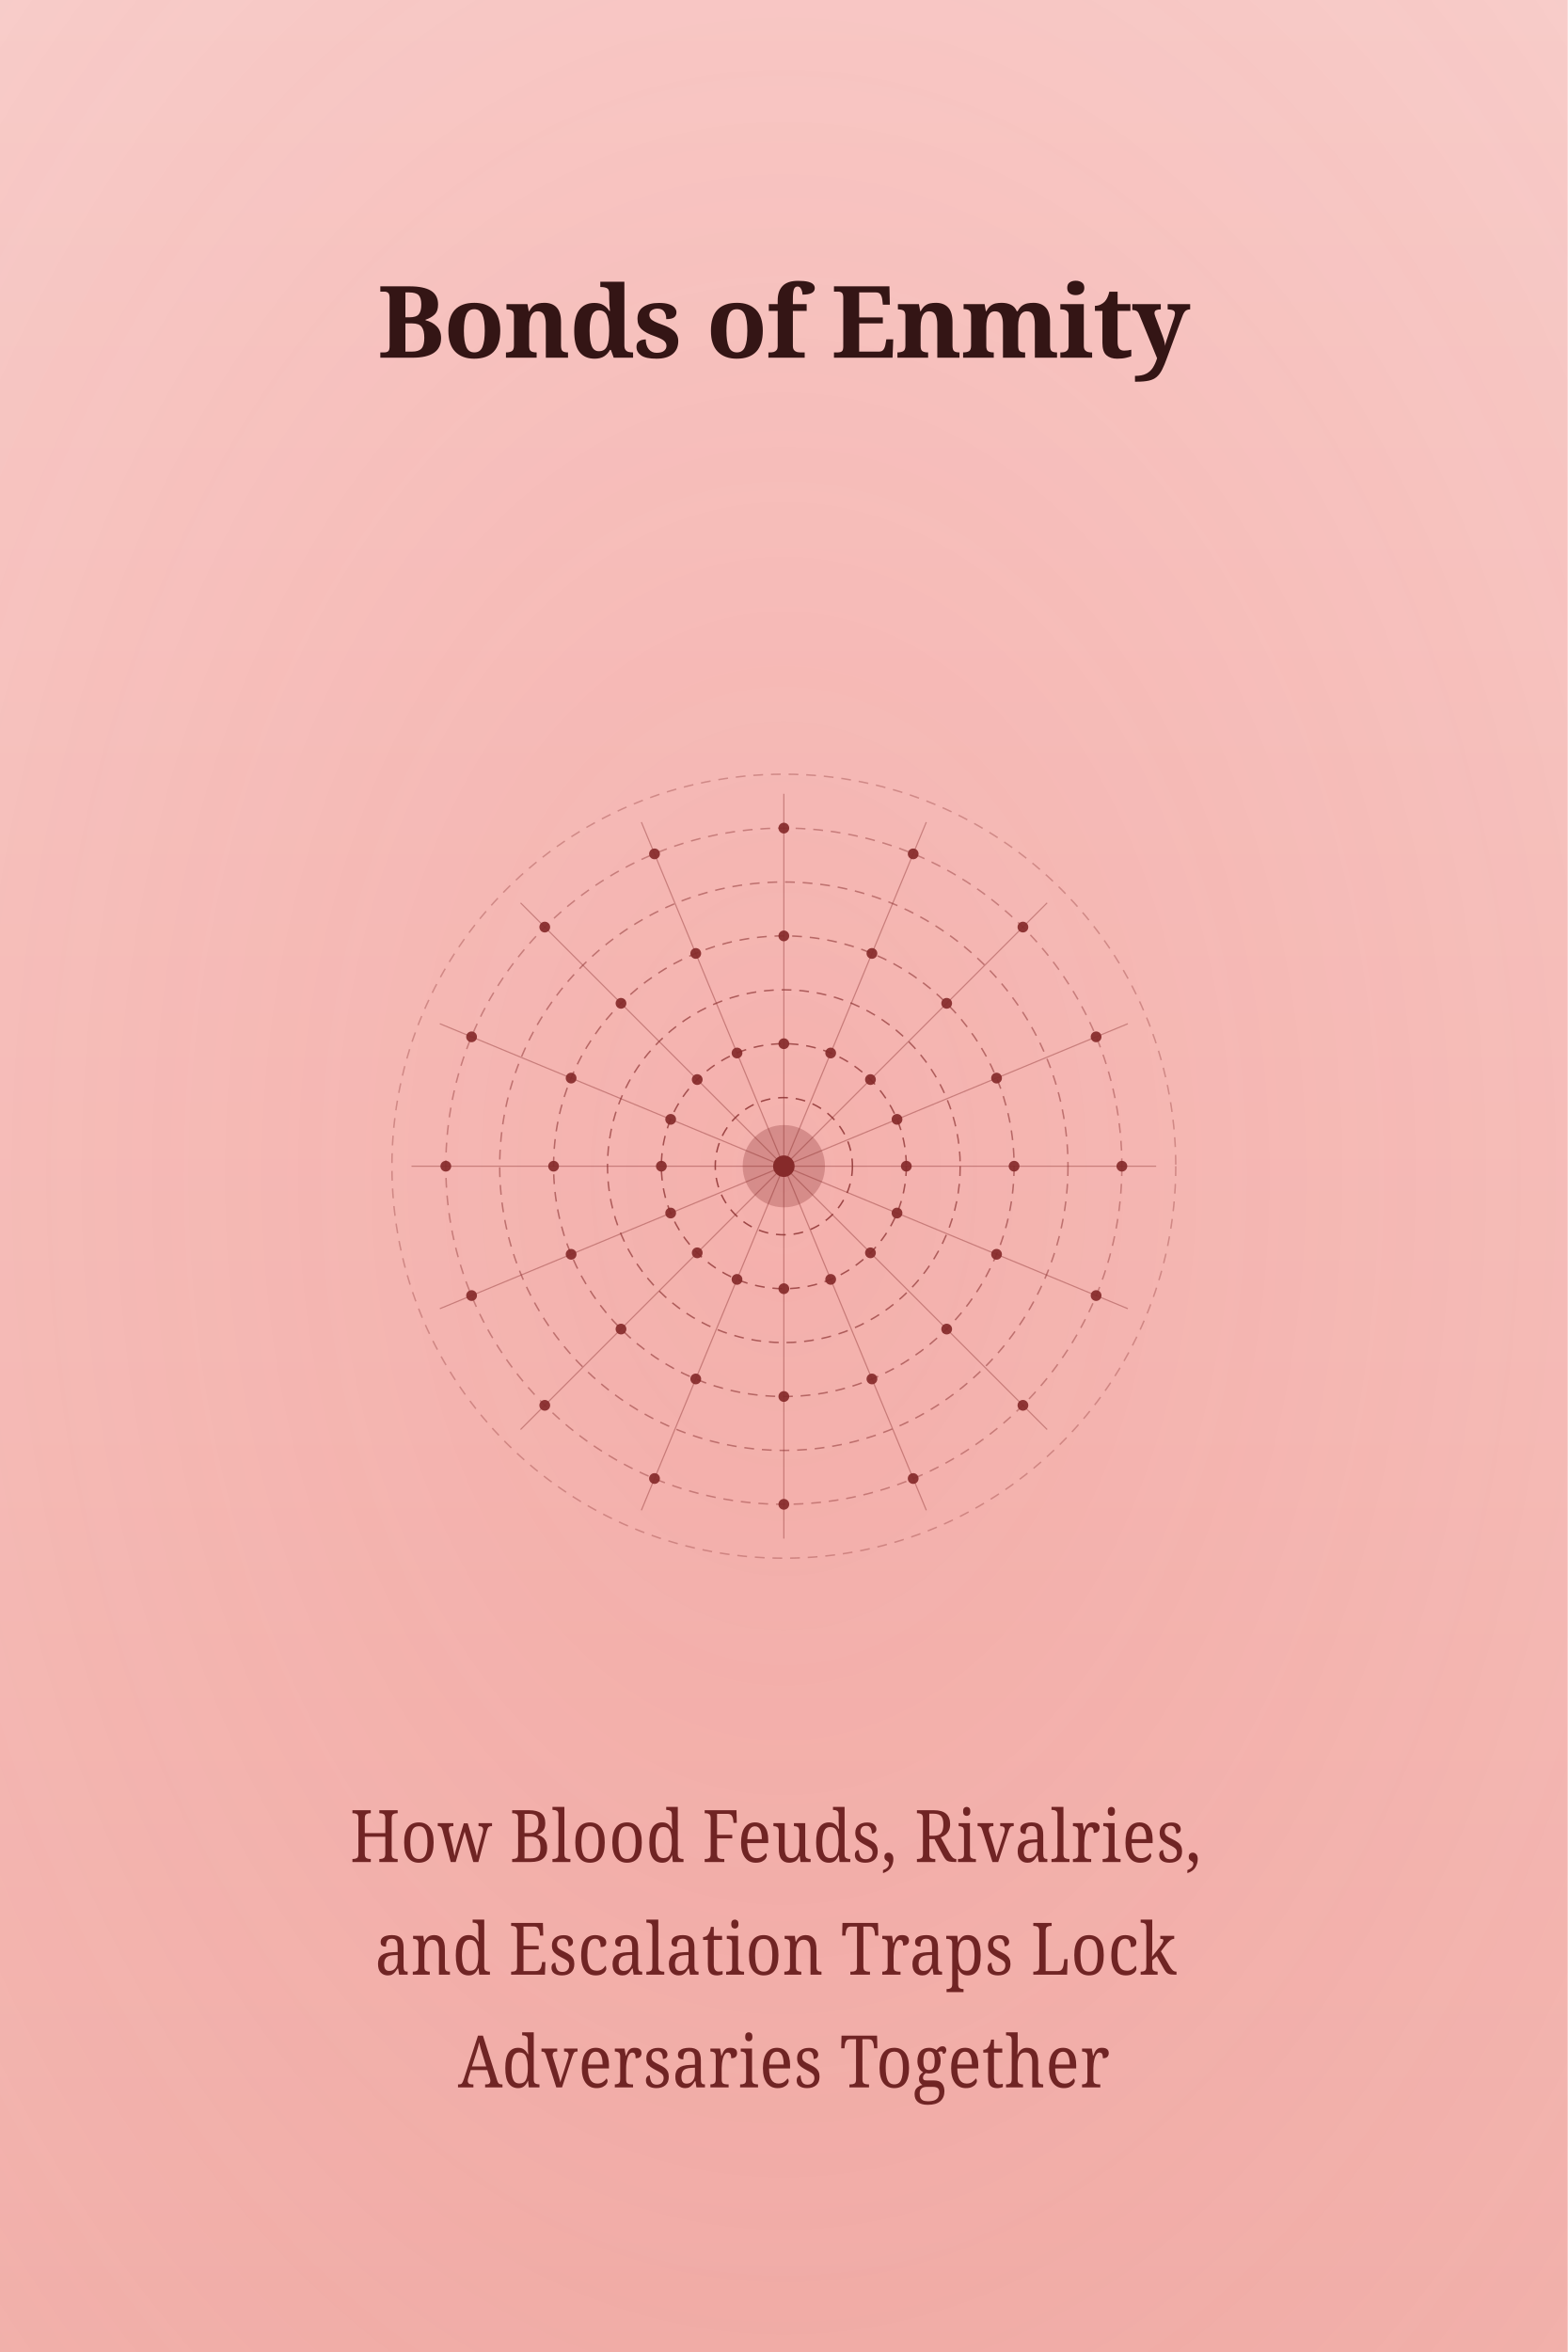
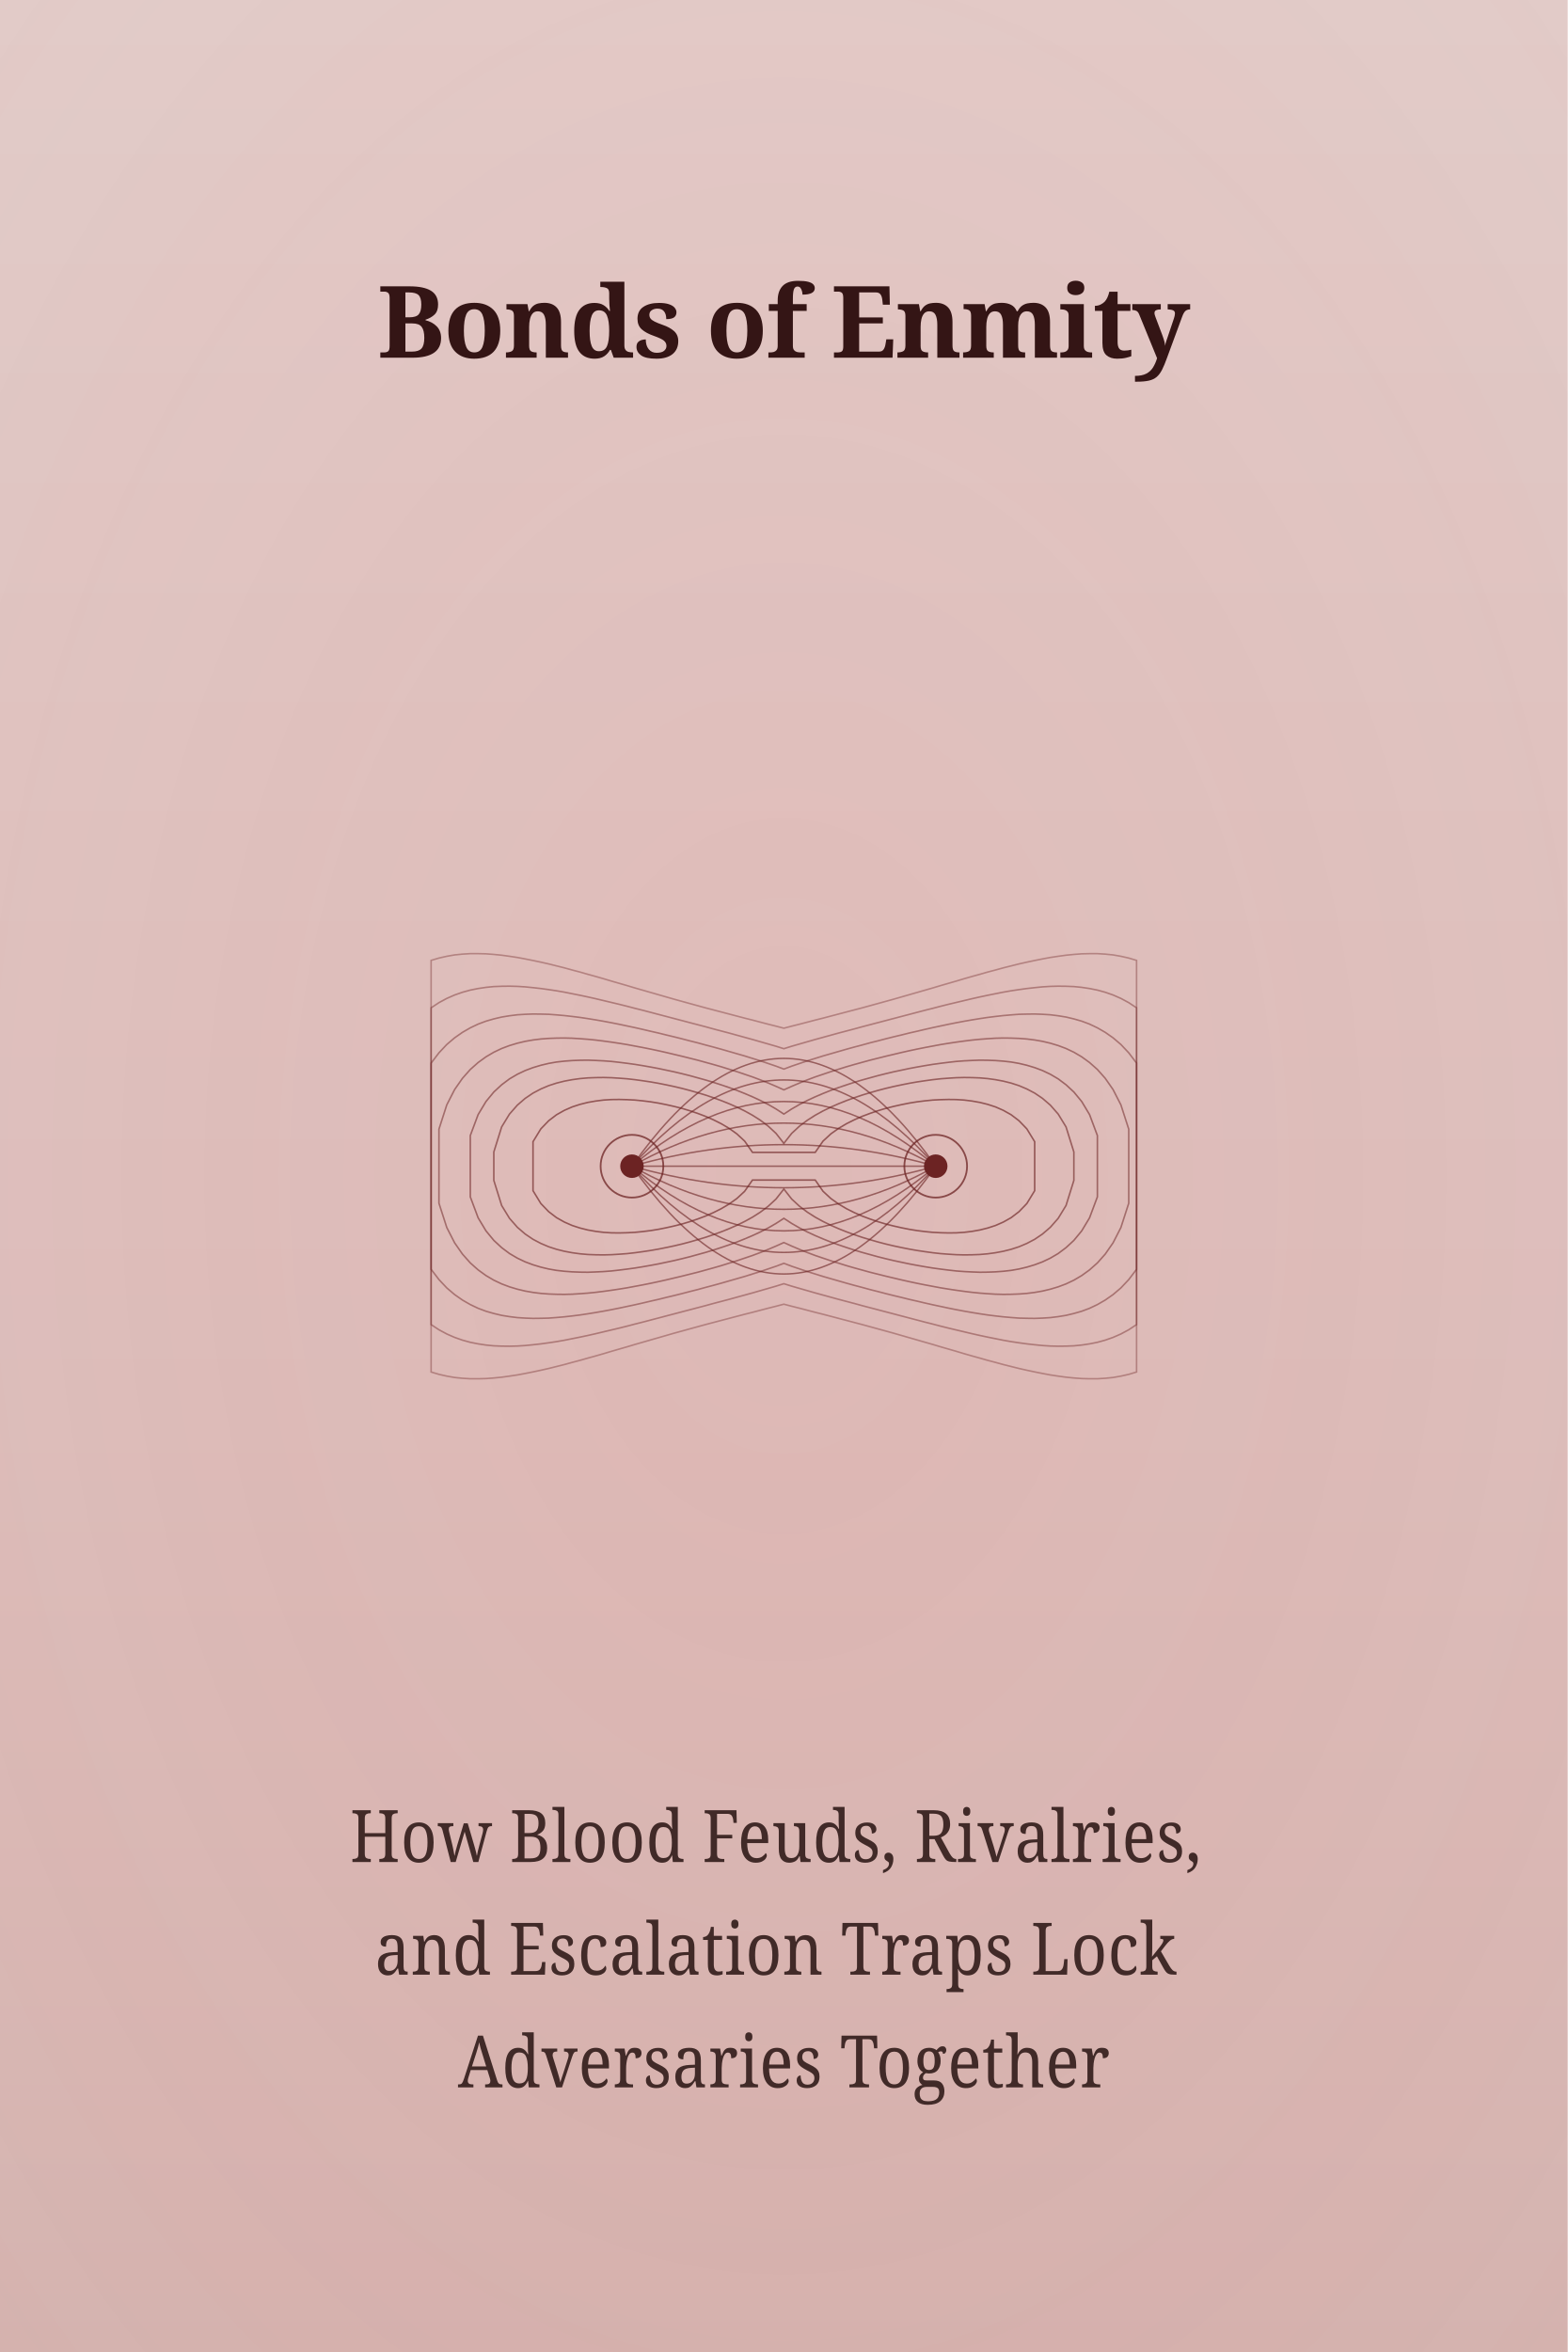
<svg xmlns="http://www.w3.org/2000/svg" viewBox="0 0 1600 2400" width="100%" height="100%">
  <defs>
    <linearGradient id="bg-bonds-of-enmity" x1="0%" y1="0%" x2="0%" y2="100%">
-       <stop offset="0%" stop-color="#f8d1ce" />
-       <stop offset="60%" stop-color="#f5c3be" />
-       <stop offset="100%" stop-color="#f1b4ae" />
+       <stop offset="0%" stop-color="#e2ccc9" />
+       <stop offset="60%" stop-color="#dcbfbc" />
+       <stop offset="100%" stop-color="#d5b3af" />
    </linearGradient>
    <radialGradient id="halo-bonds-of-enmity" cx="50%" cy="50%" r="75%">
-       <stop offset="0%" stop-color="#ef4444" stop-opacity="0.16" />
-       <stop offset="55%" stop-color="#ef4444" stop-opacity="0.09" />
-       <stop offset="100%" stop-color="#ef4444" stop-opacity="0.03" />
+       <stop offset="0%" stop-color="#ef4444" stop-opacity="0.06" />
+       <stop offset="55%" stop-color="#ef4444" stop-opacity="0.03" />
+       <stop offset="100%" stop-color="#ef4444" stop-opacity="0.00" />
    </radialGradient>
  </defs>
  <rect width="1600" height="2400" fill="url(#bg-bonds-of-enmity)" />
  <rect width="1600" height="2400" fill="url(#halo-bonds-of-enmity)" />
  <g text-anchor="middle">
    <text x="800" y="365" font-family="'Literata', Georgia, serif" font-size="102" font-weight="700" letter-spacing="-0.01em" fill="#341515">Bonds of Enmity</text>
  </g>
-   <g class="emblem-network" transform="translate(0, -210)">
-     <circle cx="800" cy="1400" r="70" stroke="#862a2a" stroke-width="1.5" stroke-dasharray="10,8" fill="none" opacity="0.79" />
-     <circle cx="800" cy="1400" r="125" stroke="#862a2a" stroke-width="1.5" stroke-dasharray="10,8" fill="none" opacity="0.72" />
-     <circle cx="800" cy="1400" r="180" stroke="#862a2a" stroke-width="1.5" stroke-dasharray="10,8" fill="none" opacity="0.64" />
-     <circle cx="800" cy="1400" r="235" stroke="#862a2a" stroke-width="1.5" stroke-dasharray="10,8" fill="none" opacity="0.56" />
-     <circle cx="800" cy="1400" r="290" stroke="#862a2a" stroke-width="1.5" stroke-dasharray="10,8" fill="none" opacity="0.49" />
-     <circle cx="800" cy="1400" r="345" stroke="#862a2a" stroke-width="1.5" stroke-dasharray="10,8" fill="none" opacity="0.41" />
-     <circle cx="800" cy="1400" r="400" stroke="#862a2a" stroke-width="1.5" stroke-dasharray="10,8" fill="none" opacity="0.33" />
-     <line x1="800" y1="1400" x2="1180.0" y2="1400.0" stroke="#862a2a" stroke-width="1.2" opacity="0.40" />
-     <circle cx="925.0" cy="1400.0" r="5.5" fill="#862a2a" opacity="0.92" />
-     <circle cx="1035.0" cy="1400.0" r="5.5" fill="#862a2a" opacity="0.92" />
-     <circle cx="1145.0" cy="1400.0" r="5.5" fill="#862a2a" opacity="0.92" />
-     <line x1="800" y1="1400" x2="1151.1" y2="1545.4" stroke="#862a2a" stroke-width="1.2" opacity="0.40" />
-     <circle cx="915.5" cy="1447.8" r="5.5" fill="#862a2a" opacity="0.92" />
-     <circle cx="1017.1" cy="1489.9" r="5.5" fill="#862a2a" opacity="0.92" />
-     <circle cx="1118.7" cy="1532.0" r="5.5" fill="#862a2a" opacity="0.92" />
-     <line x1="800" y1="1400" x2="1068.7" y2="1668.7" stroke="#862a2a" stroke-width="1.2" opacity="0.40" />
-     <circle cx="888.4" cy="1488.4" r="5.5" fill="#862a2a" opacity="0.92" />
-     <circle cx="966.2" cy="1566.2" r="5.5" fill="#862a2a" opacity="0.92" />
-     <circle cx="1044.0" cy="1644.0" r="5.5" fill="#862a2a" opacity="0.92" />
-     <line x1="800" y1="1400" x2="945.4" y2="1751.1" stroke="#862a2a" stroke-width="1.2" opacity="0.40" />
-     <circle cx="847.8" cy="1515.5" r="5.5" fill="#862a2a" opacity="0.92" />
-     <circle cx="889.9" cy="1617.1" r="5.5" fill="#862a2a" opacity="0.92" />
-     <circle cx="932.0" cy="1718.7" r="5.5" fill="#862a2a" opacity="0.92" />
-     <line x1="800" y1="1400" x2="800.0" y2="1780.0" stroke="#862a2a" stroke-width="1.2" opacity="0.40" />
-     <circle cx="800.0" cy="1525.0" r="5.5" fill="#862a2a" opacity="0.92" />
-     <circle cx="800.0" cy="1635.0" r="5.5" fill="#862a2a" opacity="0.92" />
-     <circle cx="800.0" cy="1745.0" r="5.5" fill="#862a2a" opacity="0.92" />
-     <line x1="800" y1="1400" x2="654.6" y2="1751.1" stroke="#862a2a" stroke-width="1.2" opacity="0.40" />
-     <circle cx="752.2" cy="1515.5" r="5.5" fill="#862a2a" opacity="0.92" />
-     <circle cx="710.1" cy="1617.1" r="5.5" fill="#862a2a" opacity="0.92" />
-     <circle cx="668.0" cy="1718.7" r="5.5" fill="#862a2a" opacity="0.92" />
-     <line x1="800" y1="1400" x2="531.3" y2="1668.7" stroke="#862a2a" stroke-width="1.2" opacity="0.40" />
-     <circle cx="711.6" cy="1488.4" r="5.5" fill="#862a2a" opacity="0.92" />
-     <circle cx="633.8" cy="1566.2" r="5.5" fill="#862a2a" opacity="0.92" />
-     <circle cx="556.0" cy="1644.0" r="5.5" fill="#862a2a" opacity="0.92" />
-     <line x1="800" y1="1400" x2="448.9" y2="1545.4" stroke="#862a2a" stroke-width="1.2" opacity="0.40" />
-     <circle cx="684.5" cy="1447.8" r="5.5" fill="#862a2a" opacity="0.92" />
-     <circle cx="582.9" cy="1489.9" r="5.5" fill="#862a2a" opacity="0.92" />
-     <circle cx="481.3" cy="1532.0" r="5.5" fill="#862a2a" opacity="0.92" />
-     <line x1="800" y1="1400" x2="420.0" y2="1400.0" stroke="#862a2a" stroke-width="1.2" opacity="0.40" />
-     <circle cx="675.0" cy="1400.0" r="5.5" fill="#862a2a" opacity="0.92" />
-     <circle cx="565.0" cy="1400.0" r="5.5" fill="#862a2a" opacity="0.92" />
-     <circle cx="455.0" cy="1400.0" r="5.5" fill="#862a2a" opacity="0.92" />
-     <line x1="800" y1="1400" x2="448.9" y2="1254.6" stroke="#862a2a" stroke-width="1.2" opacity="0.40" />
-     <circle cx="684.5" cy="1352.2" r="5.5" fill="#862a2a" opacity="0.92" />
-     <circle cx="582.9" cy="1310.1" r="5.5" fill="#862a2a" opacity="0.92" />
-     <circle cx="481.3" cy="1268.0" r="5.5" fill="#862a2a" opacity="0.92" />
-     <line x1="800" y1="1400" x2="531.3" y2="1131.3" stroke="#862a2a" stroke-width="1.2" opacity="0.40" />
-     <circle cx="711.6" cy="1311.6" r="5.5" fill="#862a2a" opacity="0.92" />
-     <circle cx="633.8" cy="1233.8" r="5.5" fill="#862a2a" opacity="0.92" />
-     <circle cx="556.0" cy="1156.0" r="5.5" fill="#862a2a" opacity="0.92" />
-     <line x1="800" y1="1400" x2="654.6" y2="1048.9" stroke="#862a2a" stroke-width="1.2" opacity="0.40" />
-     <circle cx="752.2" cy="1284.5" r="5.5" fill="#862a2a" opacity="0.92" />
-     <circle cx="710.1" cy="1182.9" r="5.5" fill="#862a2a" opacity="0.92" />
-     <circle cx="668.0" cy="1081.3" r="5.5" fill="#862a2a" opacity="0.92" />
-     <line x1="800" y1="1400" x2="800.0" y2="1020.0" stroke="#862a2a" stroke-width="1.2" opacity="0.40" />
-     <circle cx="800.0" cy="1275.0" r="5.5" fill="#862a2a" opacity="0.92" />
-     <circle cx="800.0" cy="1165.0" r="5.5" fill="#862a2a" opacity="0.92" />
-     <circle cx="800.0" cy="1055.0" r="5.5" fill="#862a2a" opacity="0.92" />
-     <line x1="800" y1="1400" x2="945.4" y2="1048.9" stroke="#862a2a" stroke-width="1.2" opacity="0.40" />
-     <circle cx="847.8" cy="1284.5" r="5.5" fill="#862a2a" opacity="0.92" />
-     <circle cx="889.9" cy="1182.9" r="5.5" fill="#862a2a" opacity="0.92" />
-     <circle cx="932.0" cy="1081.3" r="5.5" fill="#862a2a" opacity="0.92" />
-     <line x1="800" y1="1400" x2="1068.7" y2="1131.3" stroke="#862a2a" stroke-width="1.2" opacity="0.40" />
-     <circle cx="888.4" cy="1311.6" r="5.5" fill="#862a2a" opacity="0.92" />
-     <circle cx="966.2" cy="1233.8" r="5.5" fill="#862a2a" opacity="0.92" />
-     <circle cx="1044.0" cy="1156.0" r="5.5" fill="#862a2a" opacity="0.92" />
-     <line x1="800" y1="1400" x2="1151.1" y2="1254.6" stroke="#862a2a" stroke-width="1.2" opacity="0.40" />
-     <circle cx="915.5" cy="1352.2" r="5.5" fill="#862a2a" opacity="0.92" />
-     <circle cx="1017.1" cy="1310.1" r="5.5" fill="#862a2a" opacity="0.92" />
-     <circle cx="1118.7" cy="1268.0" r="5.5" fill="#862a2a" opacity="0.92" />
-     <circle cx="800" cy="1400" r="42" fill="#862a2a" opacity="0.28" />
-     <circle cx="800" cy="1400" r="11" fill="#862a2a" />
+   <g class="emblem-duel" transform="translate(0, -210)">
+     <polygon points="544.0,1375.0 552.0,1361.9 560.0,1353.6 568.0,1347.5 576.0,1343.0 584.0,1339.5 592.0,1336.9 600.0,1334.9 608.0,1333.5 616.0,1332.5 624.0,1332.0 632.0,1331.9 640.0,1332.1 648.0,1332.5 656.0,1333.3 664.0,1334.3 672.0,1335.6 680.0,1337.2 688.0,1339.0 696.0,1341.0 704.0,1343.4 712.0,1346.1 720.0,1349.1 728.0,1352.6 736.0,1356.6 744.0,1361.3 752.0,1367.0 760.0,1374.4 768.0,1385.9 832.0,1385.9 840.0,1374.4 848.0,1367.0 856.0,1361.3 864.0,1356.6 872.0,1352.6 880.0,1349.1 888.0,1346.1 896.0,1343.4 904.0,1341.0 912.0,1339.0 920.0,1337.2 928.0,1335.6 936.0,1334.3 944.0,1333.3 952.0,1332.5 960.0,1332.1 968.0,1331.9 976.0,1332.0 984.0,1332.5 992.0,1333.5 1000.0,1334.9 1008.0,1336.9 1016.0,1339.5 1024.0,1343.0 1032.0,1347.5 1040.0,1353.6 1048.0,1361.9 1056.0,1375.0 1056.0,1425.0 1048.0,1438.1 1040.0,1446.4 1032.0,1452.5 1024.0,1457.0 1016.0,1460.5 1008.0,1463.1 1000.0,1465.1 992.0,1466.5 984.0,1467.5 976.0,1468.0 968.0,1468.1 960.0,1467.9 952.0,1467.5 944.0,1466.7 936.0,1465.7 928.0,1464.4 920.0,1462.8 912.0,1461.0 904.0,1459.0 896.0,1456.6 888.0,1453.9 880.0,1450.9 872.0,1447.4 864.0,1443.4 856.0,1438.7 848.0,1433.0 840.0,1425.6 832.0,1414.1 768.0,1414.1 760.0,1425.6 752.0,1433.0 744.0,1438.7 736.0,1443.4 728.0,1447.4 720.0,1450.9 712.0,1453.9 704.0,1456.6 696.0,1459.0 688.0,1461.0 680.0,1462.8 672.0,1464.4 664.0,1465.7 656.0,1466.7 648.0,1467.5 640.0,1467.9 632.0,1468.1 624.0,1468.0 616.0,1467.5 608.0,1466.5 600.0,1465.1 592.0,1463.1 584.0,1460.5 576.0,1457.0 568.0,1452.5 560.0,1446.4 552.0,1438.1 544.0,1425.0" stroke="#6c2323" stroke-width="1.6" fill="none" opacity="0.66" />
+     <polygon points="504.0,1385.5 512.0,1359.9 520.0,1346.8 528.0,1337.7 536.0,1330.8 544.0,1325.4 552.0,1321.2 560.0,1317.8 568.0,1315.2 576.0,1313.2 584.0,1311.7 592.0,1310.6 600.0,1309.9 608.0,1309.6 616.0,1309.5 624.0,1309.7 632.0,1310.2 640.0,1310.8 648.0,1311.7 656.0,1312.8 664.0,1314.0 672.0,1315.4 680.0,1317.0 688.0,1318.7 696.0,1320.6 704.0,1322.7 712.0,1325.0 720.0,1327.4 728.0,1330.1 736.0,1333.0 744.0,1336.2 752.0,1339.7 760.0,1343.6 768.0,1348.0 776.0,1353.1 784.0,1359.1 792.0,1366.5 800.0,1376.7 808.0,1366.5 816.0,1359.1 824.0,1353.1 832.0,1348.0 840.0,1343.6 848.0,1339.7 856.0,1336.2 864.0,1333.0 872.0,1330.1 880.0,1327.4 888.0,1325.0 896.0,1322.7 904.0,1320.6 912.0,1318.7 920.0,1317.0 928.0,1315.4 936.0,1314.0 944.0,1312.8 952.0,1311.7 960.0,1310.8 968.0,1310.2 976.0,1309.7 984.0,1309.5 992.0,1309.6 1000.0,1309.9 1008.0,1310.6 1016.0,1311.7 1024.0,1313.2 1032.0,1315.2 1040.0,1317.8 1048.0,1321.2 1056.0,1325.4 1064.0,1330.8 1072.0,1337.7 1080.0,1346.8 1088.0,1359.9 1096.0,1385.5 1096.0,1414.5 1088.0,1440.1 1080.0,1453.2 1072.0,1462.3 1064.0,1469.2 1056.0,1474.6 1048.0,1478.8 1040.0,1482.2 1032.0,1484.8 1024.0,1486.8 1016.0,1488.3 1008.0,1489.4 1000.0,1490.1 992.0,1490.4 984.0,1490.5 976.0,1490.3 968.0,1489.8 960.0,1489.2 952.0,1488.3 944.0,1487.2 936.0,1486.0 928.0,1484.6 920.0,1483.0 912.0,1481.3 904.0,1479.4 896.0,1477.3 888.0,1475.0 880.0,1472.6 872.0,1469.9 864.0,1467.0 856.0,1463.8 848.0,1460.3 840.0,1456.4 832.0,1452.0 824.0,1446.9 816.0,1440.9 808.0,1433.5 800.0,1423.3 792.0,1433.5 784.0,1440.9 776.0,1446.9 768.0,1452.0 760.0,1456.4 752.0,1460.3 744.0,1463.8 736.0,1467.0 728.0,1469.9 720.0,1472.6 712.0,1475.0 704.0,1477.3 696.0,1479.4 688.0,1481.3 680.0,1483.0 672.0,1484.6 664.0,1486.0 656.0,1487.2 648.0,1488.3 640.0,1489.2 632.0,1489.8 624.0,1490.3 616.0,1490.5 608.0,1490.4 600.0,1490.1 592.0,1489.4 584.0,1488.3 576.0,1486.8 568.0,1484.8 560.0,1482.2 552.0,1478.8 544.0,1474.6 536.0,1469.2 528.0,1462.3 520.0,1453.2 512.0,1440.1 504.0,1414.5" stroke="#6c2323" stroke-width="1.6" fill="none" opacity="0.61" />
+     <polygon points="480.0,1368.7 488.0,1347.3 496.0,1334.0 504.0,1324.3 512.0,1316.9 520.0,1310.9 528.0,1306.2 536.0,1302.4 544.0,1299.4 552.0,1297.0 560.0,1295.1 568.0,1293.7 576.0,1292.8 584.0,1292.2 592.0,1291.9 600.0,1291.8 608.0,1292.1 616.0,1292.5 624.0,1293.1 632.0,1294.0 640.0,1295.0 648.0,1296.1 656.0,1297.4 664.0,1298.8 672.0,1300.3 680.0,1302.0 688.0,1303.7 696.0,1305.6 704.0,1307.6 712.0,1309.8 720.0,1312.0 728.0,1314.4 736.0,1317.0 744.0,1319.7 752.0,1322.6 760.0,1325.8 768.0,1329.2 776.0,1332.9 784.0,1337.0 792.0,1341.6 800.0,1346.8 808.0,1341.6 816.0,1337.0 824.0,1332.9 832.0,1329.2 840.0,1325.8 848.0,1322.6 856.0,1319.7 864.0,1317.0 872.0,1314.4 880.0,1312.0 888.0,1309.8 896.0,1307.6 904.0,1305.6 912.0,1303.7 920.0,1302.0 928.0,1300.3 936.0,1298.8 944.0,1297.4 952.0,1296.1 960.0,1295.0 968.0,1294.0 976.0,1293.1 984.0,1292.5 992.0,1292.1 1000.0,1291.8 1008.0,1291.9 1016.0,1292.2 1024.0,1292.8 1032.0,1293.7 1040.0,1295.1 1048.0,1297.0 1056.0,1299.4 1064.0,1302.4 1072.0,1306.2 1080.0,1310.9 1088.0,1316.9 1096.0,1324.3 1104.0,1334.0 1112.0,1347.3 1120.0,1368.7 1120.0,1431.3 1112.0,1452.7 1104.0,1466.0 1096.0,1475.7 1088.0,1483.1 1080.0,1489.1 1072.0,1493.8 1064.0,1497.6 1056.0,1500.6 1048.0,1503.0 1040.0,1504.9 1032.0,1506.3 1024.0,1507.2 1016.0,1507.8 1008.0,1508.1 1000.0,1508.2 992.0,1507.9 984.0,1507.5 976.0,1506.9 968.0,1506.0 960.0,1505.0 952.0,1503.9 944.0,1502.6 936.0,1501.2 928.0,1499.7 920.0,1498.0 912.0,1496.3 904.0,1494.4 896.0,1492.4 888.0,1490.2 880.0,1488.0 872.0,1485.6 864.0,1483.0 856.0,1480.3 848.0,1477.4 840.0,1474.2 832.0,1470.8 824.0,1467.1 816.0,1463.0 808.0,1458.4 800.0,1453.2 792.0,1458.4 784.0,1463.0 776.0,1467.1 768.0,1470.8 760.0,1474.2 752.0,1477.4 744.0,1480.3 736.0,1483.0 728.0,1485.6 720.0,1488.0 712.0,1490.2 704.0,1492.4 696.0,1494.4 688.0,1496.3 680.0,1498.0 672.0,1499.7 664.0,1501.2 656.0,1502.6 648.0,1503.9 640.0,1505.0 632.0,1506.0 624.0,1506.9 616.0,1507.5 608.0,1507.9 600.0,1508.2 592.0,1508.1 584.0,1507.8 576.0,1507.2 568.0,1506.3 560.0,1504.9 552.0,1503.0 544.0,1500.6 536.0,1497.6 528.0,1493.8 520.0,1489.1 512.0,1483.1 504.0,1475.7 496.0,1466.0 488.0,1452.7 480.0,1431.3" stroke="#6c2323" stroke-width="1.6" fill="none" opacity="0.57" />
+     <polygon points="448.0,1362.2 456.0,1337.4 464.0,1321.8 472.0,1310.3 480.0,1301.3 488.0,1294.2 496.0,1288.4 504.0,1283.7 512.0,1279.9 520.0,1276.9 528.0,1274.5 536.0,1272.6 544.0,1271.2 552.0,1270.2 560.0,1269.6 568.0,1269.3 576.0,1269.2 584.0,1269.4 592.0,1269.9 600.0,1270.5 608.0,1271.3 616.0,1272.3 624.0,1273.4 632.0,1274.6 640.0,1275.9 648.0,1277.4 656.0,1278.9 664.0,1280.5 672.0,1282.2 680.0,1284.0 688.0,1285.9 696.0,1287.8 704.0,1289.8 712.0,1291.8 720.0,1294.0 728.0,1296.2 736.0,1298.5 744.0,1301.0 752.0,1303.5 760.0,1306.2 768.0,1308.9 776.0,1311.9 784.0,1315.1 792.0,1318.5 800.0,1322.1 808.0,1318.5 816.0,1315.1 824.0,1311.9 832.0,1308.9 840.0,1306.2 848.0,1303.5 856.0,1301.0 864.0,1298.5 872.0,1296.2 880.0,1294.0 888.0,1291.8 896.0,1289.8 904.0,1287.8 912.0,1285.9 920.0,1284.0 928.0,1282.2 936.0,1280.5 944.0,1278.9 952.0,1277.4 960.0,1275.9 968.0,1274.6 976.0,1273.4 984.0,1272.3 992.0,1271.3 1000.0,1270.5 1008.0,1269.9 1016.0,1269.4 1024.0,1269.2 1032.0,1269.3 1040.0,1269.6 1048.0,1270.2 1056.0,1271.2 1064.0,1272.6 1072.0,1274.5 1080.0,1276.9 1088.0,1279.9 1096.0,1283.7 1104.0,1288.4 1112.0,1294.2 1120.0,1301.3 1128.0,1310.3 1136.0,1321.8 1144.0,1337.4 1152.0,1362.2 1152.0,1437.8 1144.0,1462.6 1136.0,1478.2 1128.0,1489.7 1120.0,1498.7 1112.0,1505.8 1104.0,1511.6 1096.0,1516.3 1088.0,1520.1 1080.0,1523.1 1072.0,1525.5 1064.0,1527.4 1056.0,1528.8 1048.0,1529.8 1040.0,1530.4 1032.0,1530.7 1024.0,1530.8 1016.0,1530.6 1008.0,1530.1 1000.0,1529.5 992.0,1528.7 984.0,1527.7 976.0,1526.6 968.0,1525.4 960.0,1524.1 952.0,1522.6 944.0,1521.1 936.0,1519.5 928.0,1517.8 920.0,1516.0 912.0,1514.1 904.0,1512.2 896.0,1510.2 888.0,1508.2 880.0,1506.0 872.0,1503.8 864.0,1501.5 856.0,1499.0 848.0,1496.5 840.0,1493.8 832.0,1491.1 824.0,1488.1 816.0,1484.9 808.0,1481.5 800.0,1477.9 792.0,1481.5 784.0,1484.9 776.0,1488.1 768.0,1491.1 760.0,1493.8 752.0,1496.5 744.0,1499.0 736.0,1501.5 728.0,1503.8 720.0,1506.0 712.0,1508.2 704.0,1510.2 696.0,1512.2 688.0,1514.1 680.0,1516.0 672.0,1517.8 664.0,1519.5 656.0,1521.1 648.0,1522.6 640.0,1524.1 632.0,1525.4 624.0,1526.6 616.0,1527.7 608.0,1528.7 600.0,1529.5 592.0,1530.1 584.0,1530.6 576.0,1530.8 568.0,1530.7 560.0,1530.4 552.0,1529.8 544.0,1528.8 536.0,1527.4 528.0,1525.5 520.0,1523.1 512.0,1520.1 504.0,1516.3 496.0,1511.6 488.0,1505.8 480.0,1498.7 472.0,1489.7 464.0,1478.2 456.0,1462.6 448.0,1437.8" stroke="#6c2323" stroke-width="1.6" fill="none" opacity="0.52" />
+     <polygon points="440.0,1294.8 448.0,1284.3 456.0,1275.8 464.0,1269.0 472.0,1263.4 480.0,1258.8 488.0,1255.0 496.0,1252.0 504.0,1249.7 512.0,1247.8 520.0,1246.5 528.0,1245.5 536.0,1245.0 544.0,1244.7 552.0,1244.8 560.0,1245.0 568.0,1245.6 576.0,1246.3 584.0,1247.2 592.0,1248.2 600.0,1249.4 608.0,1250.7 616.0,1252.1 624.0,1253.6 632.0,1255.2 640.0,1256.9 648.0,1258.6 656.0,1260.4 664.0,1262.3 672.0,1264.1 680.0,1266.1 688.0,1268.0 696.0,1270.0 704.0,1272.1 712.0,1274.1 720.0,1276.3 728.0,1278.4 736.0,1280.6 744.0,1282.9 752.0,1285.2 760.0,1287.5 768.0,1290.0 776.0,1292.5 784.0,1295.2 792.0,1297.9 800.0,1300.9 808.0,1297.9 816.0,1295.2 824.0,1292.5 832.0,1290.0 840.0,1287.5 848.0,1285.2 856.0,1282.9 864.0,1280.6 872.0,1278.4 880.0,1276.3 888.0,1274.1 896.0,1272.1 904.0,1270.0 912.0,1268.0 920.0,1266.1 928.0,1264.1 936.0,1262.3 944.0,1260.4 952.0,1258.6 960.0,1256.9 968.0,1255.2 976.0,1253.6 984.0,1252.1 992.0,1250.7 1000.0,1249.4 1008.0,1248.2 1016.0,1247.2 1024.0,1246.3 1032.0,1245.6 1040.0,1245.0 1048.0,1244.8 1056.0,1244.7 1064.0,1245.0 1072.0,1245.5 1080.0,1246.5 1088.0,1247.8 1096.0,1249.7 1104.0,1252.0 1112.0,1255.0 1120.0,1258.8 1128.0,1263.4 1136.0,1269.0 1144.0,1275.8 1152.0,1284.3 1160.0,1294.8 1160.0,1505.2 1152.0,1515.7 1144.0,1524.2 1136.0,1531.0 1128.0,1536.6 1120.0,1541.2 1112.0,1545.0 1104.0,1548.0 1096.0,1550.3 1088.0,1552.2 1080.0,1553.5 1072.0,1554.5 1064.0,1555.0 1056.0,1555.3 1048.0,1555.2 1040.0,1555.0 1032.0,1554.4 1024.0,1553.7 1016.0,1552.8 1008.0,1551.8 1000.0,1550.6 992.0,1549.3 984.0,1547.9 976.0,1546.4 968.0,1544.8 960.0,1543.1 952.0,1541.4 944.0,1539.6 936.0,1537.7 928.0,1535.9 920.0,1533.9 912.0,1532.0 904.0,1530.0 896.0,1527.9 888.0,1525.9 880.0,1523.7 872.0,1521.6 864.0,1519.4 856.0,1517.1 848.0,1514.8 840.0,1512.5 832.0,1510.0 824.0,1507.5 816.0,1504.8 808.0,1502.1 800.0,1499.1 792.0,1502.1 784.0,1504.8 776.0,1507.5 768.0,1510.0 760.0,1512.5 752.0,1514.8 744.0,1517.1 736.0,1519.4 728.0,1521.6 720.0,1523.7 712.0,1525.9 704.0,1527.9 696.0,1530.0 688.0,1532.0 680.0,1533.9 672.0,1535.9 664.0,1537.7 656.0,1539.6 648.0,1541.4 640.0,1543.1 632.0,1544.8 624.0,1546.4 616.0,1547.9 608.0,1549.3 600.0,1550.6 592.0,1551.8 584.0,1552.8 576.0,1553.7 568.0,1554.4 560.0,1555.0 552.0,1555.2 544.0,1555.3 536.0,1555.0 528.0,1554.5 520.0,1553.5 512.0,1552.2 504.0,1550.3 496.0,1548.0 488.0,1545.0 480.0,1541.2 472.0,1536.6 464.0,1531.0 456.0,1524.2 448.0,1515.7 440.0,1505.2" stroke="#6c2323" stroke-width="1.6" fill="none" opacity="0.48" />
+     <polygon points="440.0,1238.4 448.0,1233.1 456.0,1228.8 464.0,1225.3 472.0,1222.5 480.0,1220.3 488.0,1218.7 496.0,1217.5 504.0,1216.7 512.0,1216.4 520.0,1216.3 528.0,1216.5 536.0,1217.0 544.0,1217.8 552.0,1218.7 560.0,1219.8 568.0,1221.0 576.0,1222.4 584.0,1224.0 592.0,1225.6 600.0,1227.3 608.0,1229.1 616.0,1231.0 624.0,1232.9 632.0,1234.8 640.0,1236.8 648.0,1238.9 656.0,1240.9 664.0,1243.0 672.0,1245.1 680.0,1247.2 688.0,1249.3 696.0,1251.4 704.0,1253.5 712.0,1255.6 720.0,1257.7 728.0,1259.9 736.0,1262.0 744.0,1264.1 752.0,1266.3 760.0,1268.5 768.0,1270.7 776.0,1273.0 784.0,1275.3 792.0,1277.6 800.0,1280.1 808.0,1277.6 816.0,1275.3 824.0,1273.0 832.0,1270.7 840.0,1268.5 848.0,1266.3 856.0,1264.1 864.0,1262.0 872.0,1259.9 880.0,1257.7 888.0,1255.6 896.0,1253.5 904.0,1251.4 912.0,1249.3 920.0,1247.2 928.0,1245.1 936.0,1243.0 944.0,1240.9 952.0,1238.9 960.0,1236.8 968.0,1234.8 976.0,1232.9 984.0,1231.0 992.0,1229.1 1000.0,1227.3 1008.0,1225.6 1016.0,1224.0 1024.0,1222.4 1032.0,1221.0 1040.0,1219.8 1048.0,1218.7 1056.0,1217.8 1064.0,1217.0 1072.0,1216.5 1080.0,1216.3 1088.0,1216.4 1096.0,1216.7 1104.0,1217.5 1112.0,1218.7 1120.0,1220.3 1128.0,1222.5 1136.0,1225.3 1144.0,1228.8 1152.0,1233.1 1160.0,1238.4 1160.0,1561.6 1152.0,1566.9 1144.0,1571.2 1136.0,1574.7 1128.0,1577.5 1120.0,1579.7 1112.0,1581.3 1104.0,1582.5 1096.0,1583.3 1088.0,1583.6 1080.0,1583.7 1072.0,1583.5 1064.0,1583.0 1056.0,1582.2 1048.0,1581.3 1040.0,1580.2 1032.0,1579.0 1024.0,1577.6 1016.0,1576.0 1008.0,1574.4 1000.0,1572.7 992.0,1570.9 984.0,1569.0 976.0,1567.1 968.0,1565.2 960.0,1563.2 952.0,1561.1 944.0,1559.1 936.0,1557.0 928.0,1554.9 920.0,1552.8 912.0,1550.7 904.0,1548.6 896.0,1546.5 888.0,1544.4 880.0,1542.3 872.0,1540.1 864.0,1538.0 856.0,1535.9 848.0,1533.7 840.0,1531.5 832.0,1529.3 824.0,1527.0 816.0,1524.7 808.0,1522.4 800.0,1519.9 792.0,1522.4 784.0,1524.7 776.0,1527.0 768.0,1529.3 760.0,1531.5 752.0,1533.7 744.0,1535.9 736.0,1538.0 728.0,1540.1 720.0,1542.3 712.0,1544.4 704.0,1546.5 696.0,1548.6 688.0,1550.7 680.0,1552.8 672.0,1554.9 664.0,1557.0 656.0,1559.1 648.0,1561.1 640.0,1563.2 632.0,1565.2 624.0,1567.1 616.0,1569.0 608.0,1570.9 600.0,1572.7 592.0,1574.4 584.0,1576.0 576.0,1577.6 568.0,1579.0 560.0,1580.2 552.0,1581.3 544.0,1582.2 536.0,1583.0 528.0,1583.5 520.0,1583.7 512.0,1583.6 504.0,1583.3 496.0,1582.5 488.0,1581.3 480.0,1579.7 472.0,1577.5 464.0,1574.7 456.0,1571.2 448.0,1566.9 440.0,1561.6" stroke="#6c2323" stroke-width="1.6" fill="none" opacity="0.43" />
+     <polygon points="440.0,1190.0 448.0,1187.6 456.0,1185.8 464.0,1184.4 472.0,1183.6 480.0,1183.1 488.0,1183.1 496.0,1183.3 504.0,1183.9 512.0,1184.7 520.0,1185.8 528.0,1187.0 536.0,1188.5 544.0,1190.1 552.0,1191.8 560.0,1193.6 568.0,1195.6 576.0,1197.6 584.0,1199.8 592.0,1201.9 600.0,1204.2 608.0,1206.4 616.0,1208.7 624.0,1211.1 632.0,1213.4 640.0,1215.7 648.0,1218.1 656.0,1220.4 664.0,1222.7 672.0,1225.0 680.0,1227.3 688.0,1229.6 696.0,1231.8 704.0,1234.0 712.0,1236.2 720.0,1238.4 728.0,1240.5 736.0,1242.6 744.0,1244.7 752.0,1246.8 760.0,1248.9 768.0,1250.9 776.0,1253.0 784.0,1255.1 792.0,1257.1 800.0,1259.2 808.0,1257.1 816.0,1255.1 824.0,1253.0 832.0,1250.9 840.0,1248.9 848.0,1246.8 856.0,1244.7 864.0,1242.6 872.0,1240.5 880.0,1238.4 888.0,1236.2 896.0,1234.0 904.0,1231.8 912.0,1229.6 920.0,1227.3 928.0,1225.0 936.0,1222.7 944.0,1220.4 952.0,1218.1 960.0,1215.7 968.0,1213.4 976.0,1211.1 984.0,1208.7 992.0,1206.4 1000.0,1204.2 1008.0,1201.9 1016.0,1199.8 1024.0,1197.6 1032.0,1195.6 1040.0,1193.6 1048.0,1191.8 1056.0,1190.1 1064.0,1188.5 1072.0,1187.0 1080.0,1185.8 1088.0,1184.7 1096.0,1183.9 1104.0,1183.3 1112.0,1183.1 1120.0,1183.1 1128.0,1183.6 1136.0,1184.4 1144.0,1185.8 1152.0,1187.6 1160.0,1190.0 1160.0,1610.0 1152.0,1612.4 1144.0,1614.2 1136.0,1615.6 1128.0,1616.4 1120.0,1616.9 1112.0,1616.9 1104.0,1616.7 1096.0,1616.1 1088.0,1615.3 1080.0,1614.2 1072.0,1613.0 1064.0,1611.5 1056.0,1609.9 1048.0,1608.2 1040.0,1606.4 1032.0,1604.4 1024.0,1602.4 1016.0,1600.2 1008.0,1598.1 1000.0,1595.8 992.0,1593.6 984.0,1591.3 976.0,1588.9 968.0,1586.6 960.0,1584.3 952.0,1581.9 944.0,1579.6 936.0,1577.3 928.0,1575.0 920.0,1572.7 912.0,1570.4 904.0,1568.2 896.0,1566.0 888.0,1563.8 880.0,1561.6 872.0,1559.5 864.0,1557.4 856.0,1555.3 848.0,1553.2 840.0,1551.1 832.0,1549.1 824.0,1547.0 816.0,1544.9 808.0,1542.9 800.0,1540.8 792.0,1542.9 784.0,1544.9 776.0,1547.0 768.0,1549.1 760.0,1551.1 752.0,1553.2 744.0,1555.3 736.0,1557.4 728.0,1559.5 720.0,1561.6 712.0,1563.8 704.0,1566.0 696.0,1568.2 688.0,1570.4 680.0,1572.7 672.0,1575.0 664.0,1577.3 656.0,1579.6 648.0,1581.9 640.0,1584.3 632.0,1586.6 624.0,1588.9 616.0,1591.3 608.0,1593.6 600.0,1595.8 592.0,1598.1 584.0,1600.2 576.0,1602.4 568.0,1604.4 560.0,1606.4 552.0,1608.2 544.0,1609.9 536.0,1611.5 528.0,1613.0 520.0,1614.2 512.0,1615.3 504.0,1616.1 496.0,1616.7 488.0,1616.9 480.0,1616.9 472.0,1616.4 464.0,1615.6 456.0,1614.2 448.0,1612.4 440.0,1610.0" stroke="#6c2323" stroke-width="1.6" fill="none" opacity="0.38" />
+     <path d="M 645 1400 Q 800 1180 955 1400" stroke="#6c2323" stroke-width="1.5" fill="none" opacity="0.62" />
+     <path d="M 645 1400 Q 800 1224 955 1400" stroke="#6c2323" stroke-width="1.5" fill="none" opacity="0.62" />
+     <path d="M 645 1400 Q 800 1268 955 1400" stroke="#6c2323" stroke-width="1.5" fill="none" opacity="0.62" />
+     <path d="M 645 1400 Q 800 1312 955 1400" stroke="#6c2323" stroke-width="1.5" fill="none" opacity="0.62" />
+     <path d="M 645 1400 Q 800 1356 955 1400" stroke="#6c2323" stroke-width="1.5" fill="none" opacity="0.62" />
+     <path d="M 645 1400 Q 800 1400 955 1400" stroke="#6c2323" stroke-width="1.5" fill="none" opacity="0.62" />
+     <path d="M 645 1400 Q 800 1444 955 1400" stroke="#6c2323" stroke-width="1.5" fill="none" opacity="0.62" />
+     <path d="M 645 1400 Q 800 1488 955 1400" stroke="#6c2323" stroke-width="1.5" fill="none" opacity="0.62" />
+     <path d="M 645 1400 Q 800 1532 955 1400" stroke="#6c2323" stroke-width="1.5" fill="none" opacity="0.62" />
+     <path d="M 645 1400 Q 800 1576 955 1400" stroke="#6c2323" stroke-width="1.5" fill="none" opacity="0.62" />
+     <path d="M 645 1400 Q 800 1620 955 1400" stroke="#6c2323" stroke-width="1.5" fill="none" opacity="0.62" />
+     <circle cx="645" cy="1400" r="12" fill="#6c2323" />
+     <circle cx="955" cy="1400" r="12" fill="#6c2323" />
+     <circle cx="645" cy="1400" r="32" stroke="#6c2323" stroke-width="1.8" fill="none" opacity="0.75" />
+     <circle cx="955" cy="1400" r="32" stroke="#6c2323" stroke-width="1.8" fill="none" opacity="0.75" />
  </g>
  <g text-anchor="middle" transform="translate(800, 0) scale(0.87, 1) translate(-800, 0)">
-     <text x="800" y="1900" font-family="'Literata', Georgia, serif" font-size="74" font-weight="400" letter-spacing="0.01em" fill="#702424">
+     <text x="800" y="1900" font-family="'Literata', Georgia, serif" font-size="74" font-weight="400" letter-spacing="0.01em" fill="#412a28">
      <tspan x="800" dy="0">How Blood Feuds, Rivalries,</tspan>
      <tspan x="800" dy="115">and Escalation Traps Lock</tspan>
      <tspan x="800" dy="115">Adversaries Together</tspan>
    </text>
  </g>
</svg>
